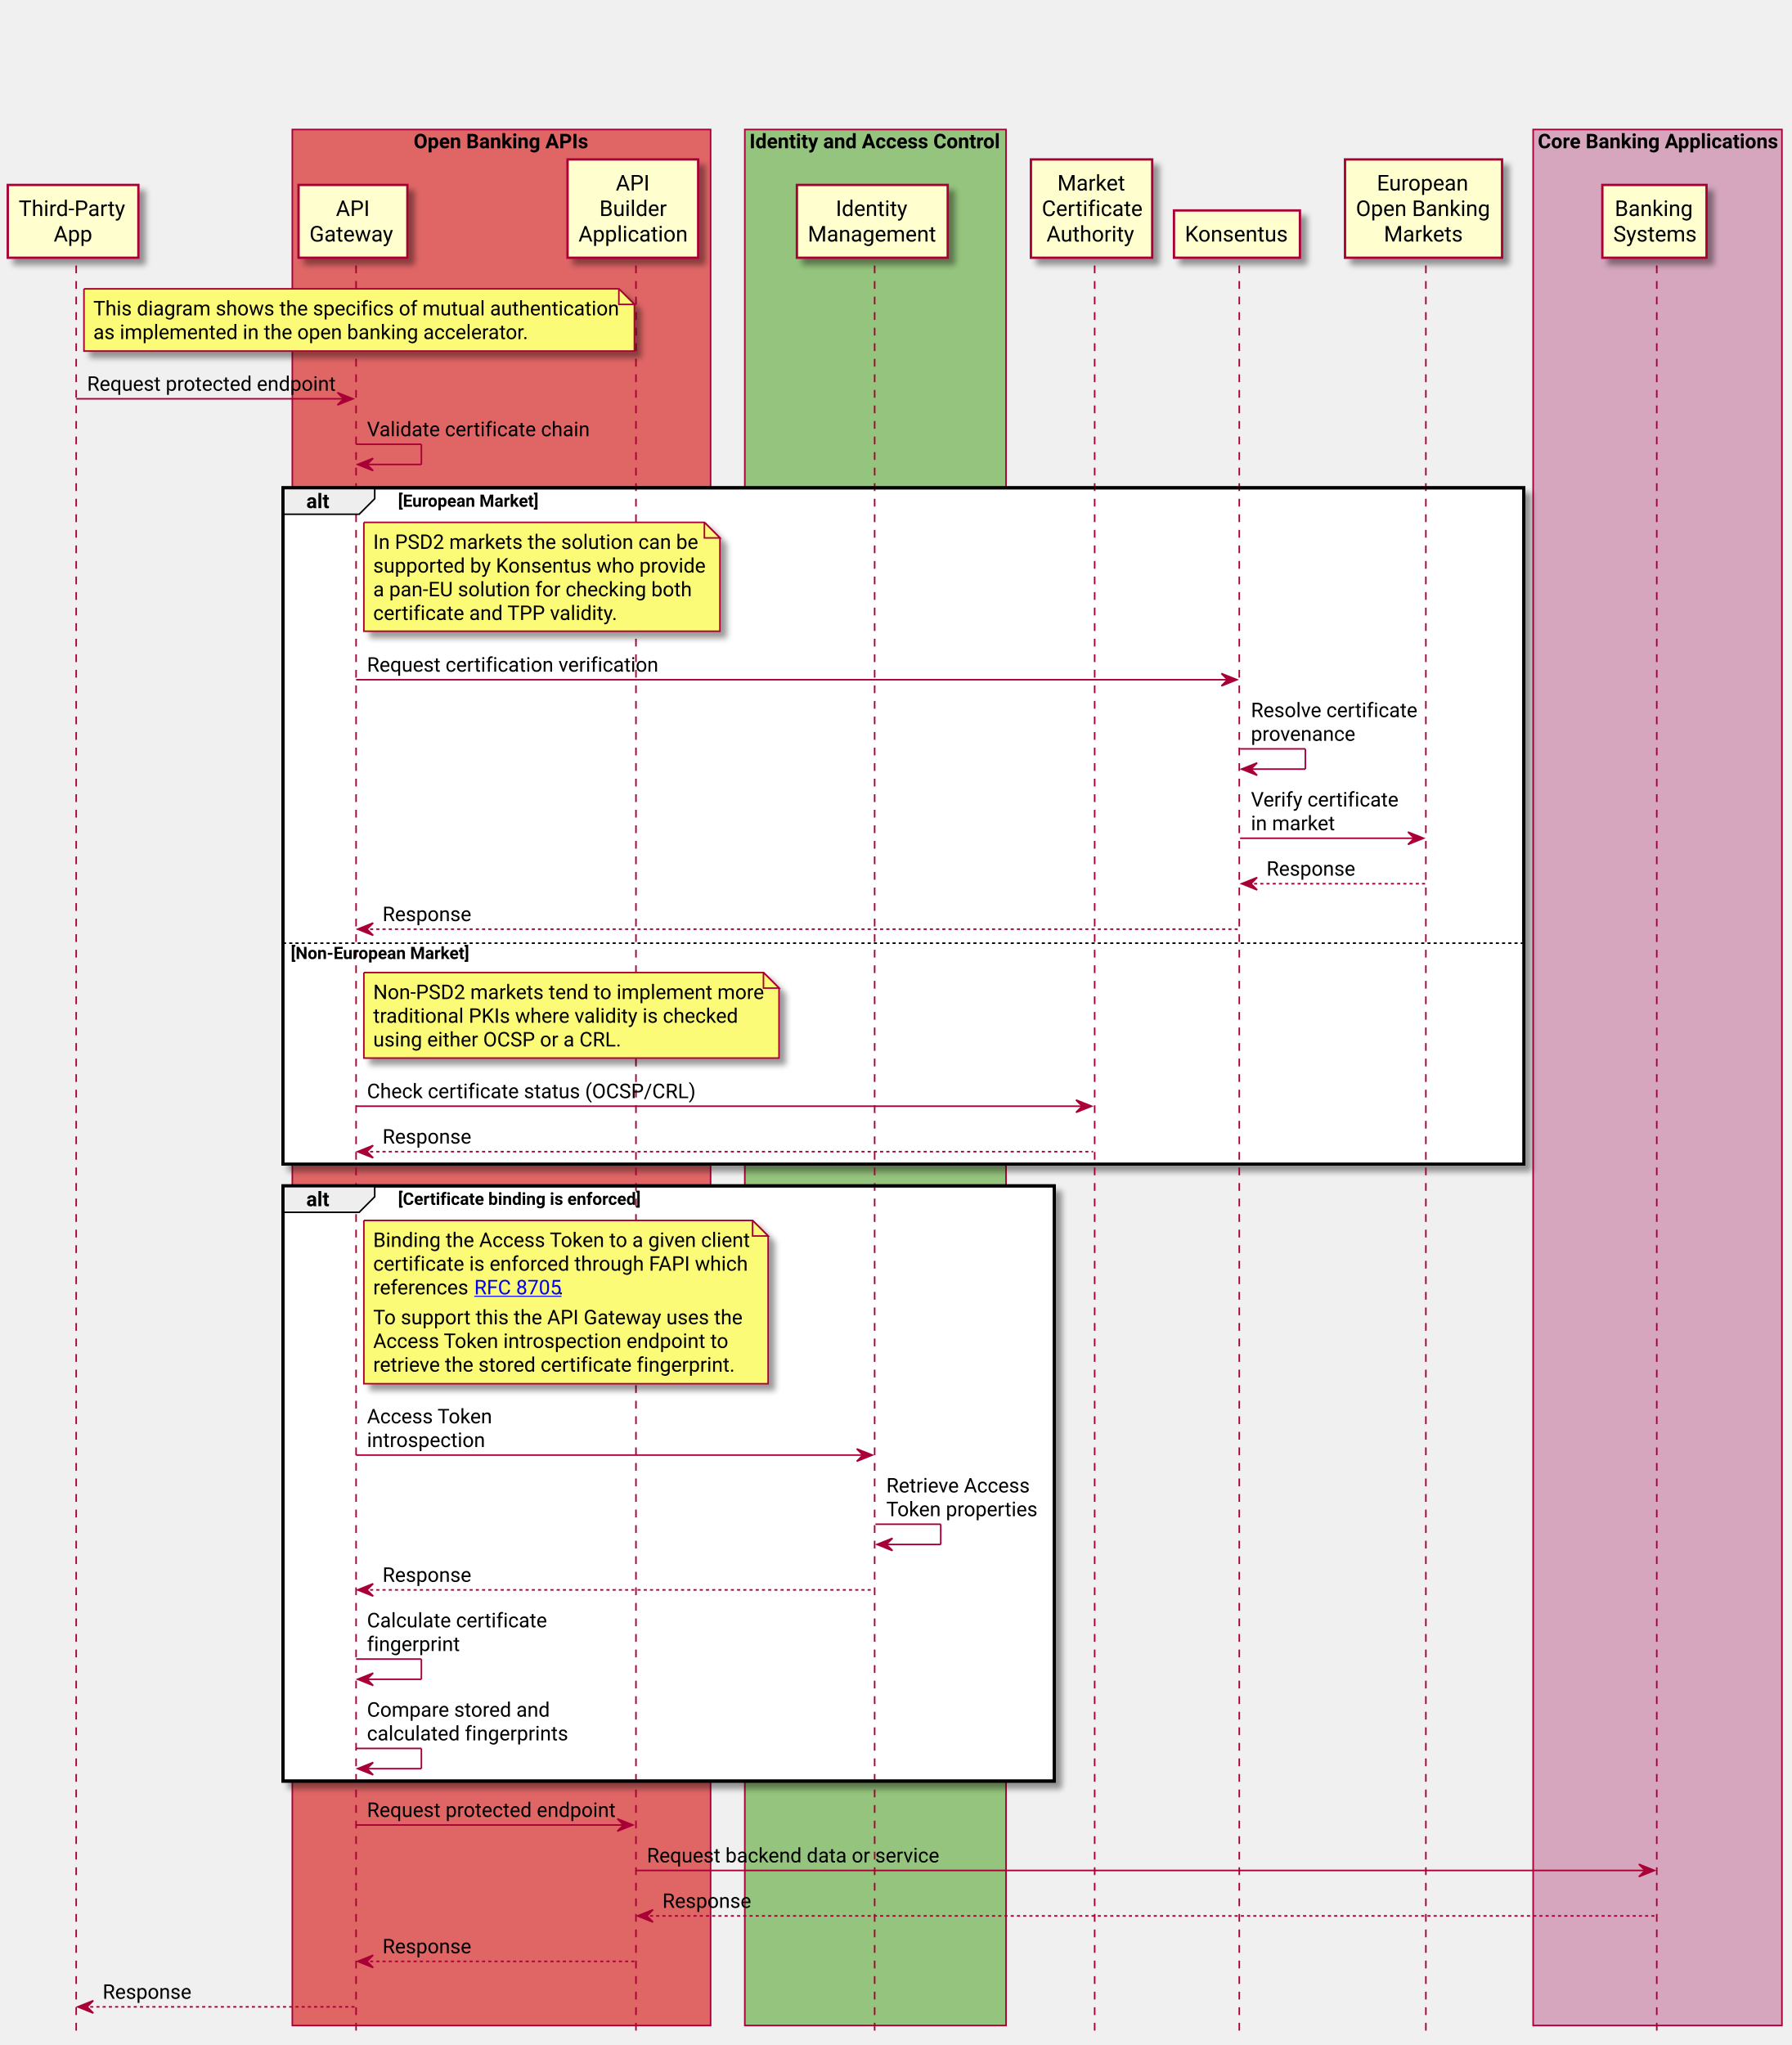
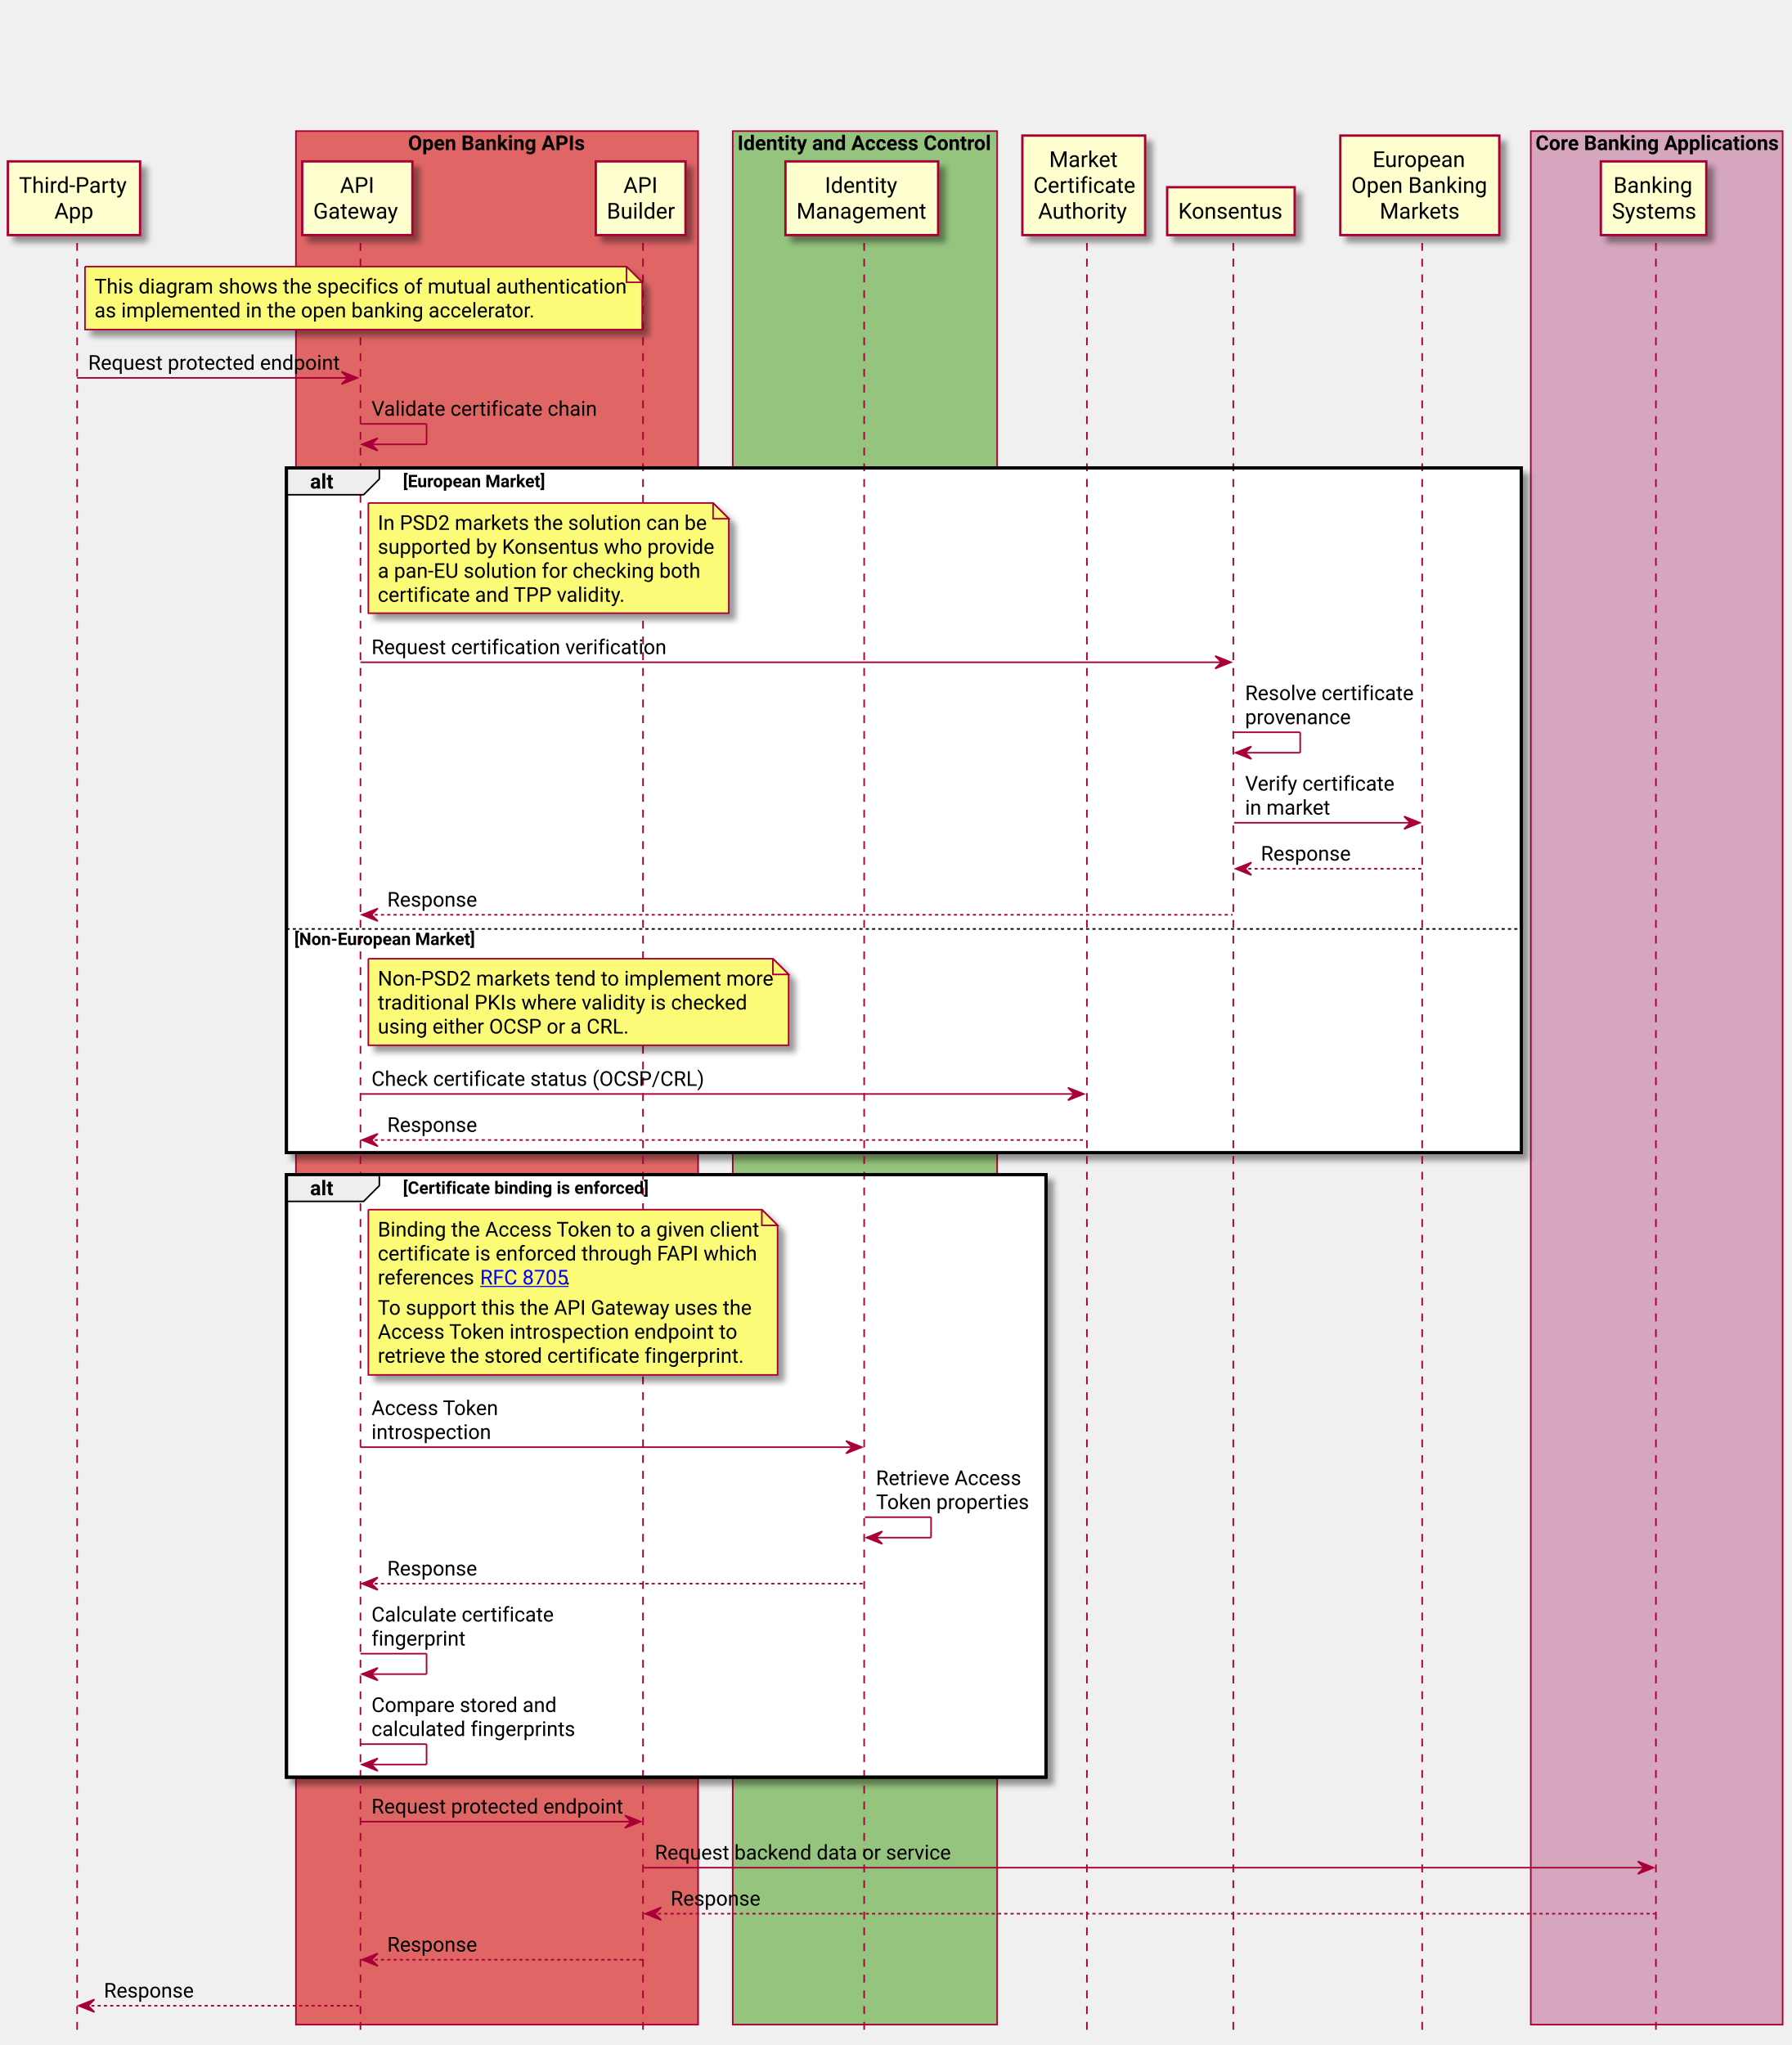
- <svg xmlns="http://www.w3.org/2000/svg" xmlns:xlink="http://www.w3.org/1999/xlink" contentScriptType="application/ecmascript" contentStyleType="text/css" height="1315px" preserveAspectRatio="none" style="width:1152px;height:1315px;background:#FFFFFF;" version="1.1" viewBox="0 0 1152 1315" width="1152px" zoomAndPan="magnify">
+ <svg xmlns="http://www.w3.org/2000/svg" xmlns:xlink="http://www.w3.org/1999/xlink" contentScriptType="application/ecmascript" contentStyleType="text/css" height="1299px" preserveAspectRatio="none" style="width:1138px;height:1299px;background:#FFFFFF;" version="1.1" viewBox="0 0 1138 1299" width="1138px" zoomAndPan="magnify">
  <defs>
-     <filter height="300%" id="f1d9rm3panr4hd" width="300%" x="-1" y="-1">
+     <filter height="300%" id="fhrk6dgtwgi6b" width="300%" x="-1" y="-1">
      <feGaussianBlur result="blurOut" stdDeviation="2.0" />
      <feColorMatrix in="blurOut" result="blurOut2" type="matrix" values="0 0 0 0 0 0 0 0 0 0 0 0 0 0 0 0 0 0 .4 0" />
      <feOffset dx="4.0" dy="4.0" in="blurOut2" result="blurOut3" />
      <feBlend in="SourceGraphic" in2="blurOut3" mode="normal" />
    </filter>
  </defs>
  <g>
-     <text fill="#000000" font-family="Roboto" font-size="18" lengthAdjust="spacing" textLength="0" x="580.5" y="28.699" />
-     <text fill="#000000" font-family="Roboto" font-size="18" lengthAdjust="spacing" textLength="0" x="580.5" y="49.793" />
-     <text fill="#000000" font-family="Roboto" font-size="18" lengthAdjust="spacing" textLength="0" x="580.5" y="70.887" />
-     <rect fill="#E06666" height="1219.188" style="stroke:#A80036;stroke-width:1.0;" width="269" x="188" y="83.281" />
-     <text fill="#000000" font-family="Roboto" font-size="13" font-weight="bold" lengthAdjust="spacing" textLength="110" x="266" y="95.342">Open Banking APIs</text>
-     <rect fill="#94C47D" height="1219.188" style="stroke:#A80036;stroke-width:1.0;" width="168" x="479" y="83.281" />
-     <text fill="#000000" font-family="Roboto" font-size="13" font-weight="bold" lengthAdjust="spacing" textLength="159" x="482" y="95.342">Identity and Access Control</text>
-     <rect fill="#D5A6BD" height="1219.188" style="stroke:#A80036;stroke-width:1.0;" width="160" x="986" y="83.281" />
-     <text fill="#000000" font-family="Roboto" font-size="13" font-weight="bold" lengthAdjust="spacing" textLength="151" x="989" y="95.342">Core Banking Applications</text>
-     <rect fill="#FFFFFF" filter="url(#f1d9rm3panr4hd)" height="434.875" style="stroke:#000000;stroke-width:2.0;" width="798" x="182" y="313.672" />
-     <rect fill="#FFFFFF" height="143.062" style="stroke:none;stroke-width:1.0;" width="798" x="182" y="605.484" />
-     <rect fill="#FFFFFF" filter="url(#f1d9rm3panr4hd)" height="382.75" style="stroke:#000000;stroke-width:2.0;" width="496" x="182" y="762.547" />
-     <line style="stroke:#A80036;stroke-width:1.0;stroke-dasharray:5.0,5.0;" x1="49" x2="49" y1="170.734" y2="1308.469" />
-     <line style="stroke:#A80036;stroke-width:1.0;stroke-dasharray:5.0,5.0;" x1="229" x2="229" y1="170.734" y2="1308.469" />
-     <line style="stroke:#A80036;stroke-width:1.0;stroke-dasharray:5.0,5.0;" x1="409" x2="409" y1="170.734" y2="1308.469" />
-     <line style="stroke:#A80036;stroke-width:1.0;stroke-dasharray:5.0,5.0;" x1="562.5" x2="562.5" y1="170.734" y2="1308.469" />
-     <line style="stroke:#A80036;stroke-width:1.0;stroke-dasharray:5.0,5.0;" x1="704" x2="704" y1="170.734" y2="1308.469" />
-     <line style="stroke:#A80036;stroke-width:1.0;stroke-dasharray:5.0,5.0;" x1="797" x2="797" y1="170.734" y2="1308.469" />
-     <line style="stroke:#A80036;stroke-width:1.0;stroke-dasharray:5.0,5.0;" x1="917" x2="917" y1="170.734" y2="1308.469" />
-     <line style="stroke:#A80036;stroke-width:1.0;stroke-dasharray:5.0,5.0;" x1="1065.5" x2="1065.5" y1="170.734" y2="1308.469" />
-     <rect fill="#FEFECE" filter="url(#f1d9rm3panr4hd)" height="46.812" style="stroke:#A80036;stroke-width:1.5;" width="84" x="5" y="118.922" />
-     <text fill="#000000" font-family="Roboto" font-size="14" lengthAdjust="spacing" textLength="70" x="12" y="138.91">Third-Party</text>
-     <text fill="#000000" font-family="Roboto" font-size="14" lengthAdjust="spacing" textLength="25" x="34.5" y="155.316">App</text>
-     <rect fill="#FEFECE" filter="url(#f1d9rm3panr4hd)" height="46.812" style="stroke:#A80036;stroke-width:1.5;" width="70" x="192" y="118.922" />
-     <text fill="#000000" font-family="Roboto" font-size="14" lengthAdjust="spacing" textLength="22" x="216" y="138.91">API</text>
-     <text fill="#000000" font-family="Roboto" font-size="14" lengthAdjust="spacing" textLength="56" x="199" y="155.316">Gateway</text>
-     <rect fill="#FEFECE" filter="url(#f1d9rm3panr4hd)" height="63.219" style="stroke:#A80036;stroke-width:1.5;" width="84" x="365" y="102.516" />
+     <text fill="#000000" font-family="Roboto" font-size="18" lengthAdjust="spacing" textLength="0" x="573.75" y="28.699" />
+     <text fill="#000000" font-family="Roboto" font-size="18" lengthAdjust="spacing" textLength="0" x="573.75" y="49.793" />
+     <text fill="#000000" font-family="Roboto" font-size="18" lengthAdjust="spacing" textLength="0" x="573.75" y="70.887" />
+     <rect fill="#E06666" height="1202.781" style="stroke:#A80036;stroke-width:1.0;" width="255.5" x="188" y="83.281" />
+     <text fill="#000000" font-family="Roboto" font-size="13" font-weight="bold" lengthAdjust="spacing" textLength="110" x="259.25" y="95.342">Open Banking APIs</text>
+     <rect fill="#94C47D" height="1202.781" style="stroke:#A80036;stroke-width:1.0;" width="168" x="465.5" y="83.281" />
+     <text fill="#000000" font-family="Roboto" font-size="13" font-weight="bold" lengthAdjust="spacing" textLength="159" x="468.5" y="95.342">Identity and Access Control</text>
+     <rect fill="#D5A6BD" height="1202.781" style="stroke:#A80036;stroke-width:1.0;" width="160" x="972.5" y="83.281" />
+     <text fill="#000000" font-family="Roboto" font-size="13" font-weight="bold" lengthAdjust="spacing" textLength="151" x="975.5" y="95.342">Core Banking Applications</text>
+     <rect fill="#FFFFFF" filter="url(#fhrk6dgtwgi6b)" height="434.875" style="stroke:#000000;stroke-width:2.0;" width="784.5" x="182" y="297.266" />
+     <rect fill="#FFFFFF" height="143.062" style="stroke:none;stroke-width:1.0;" width="784.5" x="182" y="589.078" />
+     <rect fill="#FFFFFF" filter="url(#fhrk6dgtwgi6b)" height="382.75" style="stroke:#000000;stroke-width:2.0;" width="482.5" x="182" y="746.141" />
+     <line style="stroke:#A80036;stroke-width:1.0;stroke-dasharray:5.0,5.0;" x1="49" x2="49" y1="154.328" y2="1292.062" />
+     <line style="stroke:#A80036;stroke-width:1.0;stroke-dasharray:5.0,5.0;" x1="229" x2="229" y1="154.328" y2="1292.062" />
+     <line style="stroke:#A80036;stroke-width:1.0;stroke-dasharray:5.0,5.0;" x1="408.5" x2="408.5" y1="154.328" y2="1292.062" />
+     <line style="stroke:#A80036;stroke-width:1.0;stroke-dasharray:5.0,5.0;" x1="549" x2="549" y1="154.328" y2="1292.062" />
+     <line style="stroke:#A80036;stroke-width:1.0;stroke-dasharray:5.0,5.0;" x1="690.5" x2="690.5" y1="154.328" y2="1292.062" />
+     <line style="stroke:#A80036;stroke-width:1.0;stroke-dasharray:5.0,5.0;" x1="783.5" x2="783.5" y1="154.328" y2="1292.062" />
+     <line style="stroke:#A80036;stroke-width:1.0;stroke-dasharray:5.0,5.0;" x1="903.5" x2="903.5" y1="154.328" y2="1292.062" />
+     <line style="stroke:#A80036;stroke-width:1.0;stroke-dasharray:5.0,5.0;" x1="1052" x2="1052" y1="154.328" y2="1292.062" />
+     <rect fill="#FEFECE" filter="url(#fhrk6dgtwgi6b)" height="46.812" style="stroke:#A80036;stroke-width:1.5;" width="84" x="5" y="102.516" />
+     <text fill="#000000" font-family="Roboto" font-size="14" lengthAdjust="spacing" textLength="70" x="12" y="122.504">Third-Party</text>
+     <text fill="#000000" font-family="Roboto" font-size="14" lengthAdjust="spacing" textLength="25" x="34.5" y="138.91">App</text>
+     <rect fill="#FEFECE" filter="url(#fhrk6dgtwgi6b)" height="46.812" style="stroke:#A80036;stroke-width:1.5;" width="70" x="192" y="102.516" />
+     <text fill="#000000" font-family="Roboto" font-size="14" lengthAdjust="spacing" textLength="22" x="216" y="122.504">API</text>
+     <text fill="#000000" font-family="Roboto" font-size="14" lengthAdjust="spacing" textLength="56" x="199" y="138.91">Gateway</text>
+     <rect fill="#FEFECE" filter="url(#fhrk6dgtwgi6b)" height="46.812" style="stroke:#A80036;stroke-width:1.5;" width="57" x="378.5" y="102.516" />
    <text fill="#000000" font-family="Roboto" font-size="14" lengthAdjust="spacing" textLength="22" x="396" y="122.504">API</text>
    <text fill="#000000" font-family="Roboto" font-size="14" lengthAdjust="spacing" textLength="43" x="385.5" y="138.91">Builder</text>
-     <text fill="#000000" font-family="Roboto" font-size="14" lengthAdjust="spacing" textLength="70" x="372" y="155.316">Application</text>
-     <rect fill="#FEFECE" filter="url(#f1d9rm3panr4hd)" height="46.812" style="stroke:#A80036;stroke-width:1.5;" width="97" x="512.5" y="118.922" />
-     <text fill="#000000" font-family="Roboto" font-size="14" lengthAdjust="spacing" textLength="47" x="537.5" y="138.91">Identity</text>
-     <text fill="#000000" font-family="Roboto" font-size="14" lengthAdjust="spacing" textLength="83" x="519.5" y="155.316">Management</text>
-     <rect fill="#FEFECE" filter="url(#f1d9rm3panr4hd)" height="63.219" style="stroke:#A80036;stroke-width:1.5;" width="78" x="663" y="102.516" />
-     <text fill="#000000" font-family="Roboto" font-size="14" lengthAdjust="spacing" textLength="44" x="680" y="122.504">Market</text>
-     <text fill="#000000" font-family="Roboto" font-size="14" lengthAdjust="spacing" textLength="64" x="670" y="138.91">Certificate</text>
-     <text fill="#000000" font-family="Roboto" font-size="14" lengthAdjust="spacing" textLength="58" x="673" y="155.316">Authority</text>
-     <rect fill="#FEFECE" filter="url(#f1d9rm3panr4hd)" height="30.406" style="stroke:#A80036;stroke-width:1.5;" width="81" x="755" y="135.328" />
-     <text fill="#000000" font-family="Roboto" font-size="14" lengthAdjust="spacing" textLength="67" x="762" y="155.316">Konsentus</text>
-     <rect fill="#FEFECE" filter="url(#f1d9rm3panr4hd)" height="63.219" style="stroke:#A80036;stroke-width:1.5;" width="101" x="865" y="102.516" />
-     <text fill="#000000" font-family="Roboto" font-size="14" lengthAdjust="spacing" textLength="60" x="885.5" y="122.504">European</text>
-     <text fill="#000000" font-family="Roboto" font-size="14" lengthAdjust="spacing" textLength="87" x="872" y="138.91">Open Banking</text>
-     <text fill="#000000" font-family="Roboto" font-size="14" lengthAdjust="spacing" textLength="51" x="890" y="155.316">Markets</text>
-     <rect fill="#FEFECE" filter="url(#f1d9rm3panr4hd)" height="46.812" style="stroke:#A80036;stroke-width:1.5;" width="67" x="1030.5" y="118.922" />
-     <text fill="#000000" font-family="Roboto" font-size="14" lengthAdjust="spacing" textLength="51" x="1038.5" y="138.91">Banking</text>
-     <text fill="#000000" font-family="Roboto" font-size="14" lengthAdjust="spacing" textLength="53" x="1037.5" y="155.316">Systems</text>
-     <path d="M54,185.734 L54,225.734 L408,225.734 L408,195.734 L398,185.734 L54,185.734 " fill="#FBFB77" filter="url(#f1d9rm3panr4hd)" style="stroke:#A80036;stroke-width:1.0;" />
-     <path d="M398,185.734 L398,195.734 L408,195.734 L398,185.734 " fill="#FBFB77" style="stroke:#A80036;stroke-width:1.0;" />
-     <text fill="#000000" font-family="Roboto" font-size="13" lengthAdjust="spacing" textLength="333" x="60" y="202.795">This diagram shows the specifics of mutual authentication</text>
-     <text fill="#000000" font-family="Roboto" font-size="13" lengthAdjust="spacing" textLength="274" x="60" y="218.029">as implemented in the open banking accelerator.</text>
-     <polygon fill="#A80036" points="217,252.438,227,256.438,217,260.438,221,256.438" style="stroke:#A80036;stroke-width:1.0;" />
-     <line style="stroke:#A80036;stroke-width:1.0;" x1="49" x2="223" y1="256.438" y2="256.438" />
-     <text fill="#000000" font-family="Roboto" font-size="13" lengthAdjust="spacing" textLength="156" x="56" y="251.264">Request protected endpoint</text>
-     <line style="stroke:#A80036;stroke-width:1.0;" x1="229" x2="271" y1="285.672" y2="285.672" />
-     <line style="stroke:#A80036;stroke-width:1.0;" x1="271" x2="271" y1="285.672" y2="298.672" />
-     <line style="stroke:#A80036;stroke-width:1.0;" x1="230" x2="271" y1="298.672" y2="298.672" />
-     <polygon fill="#A80036" points="240,294.672,230,298.672,240,302.672,236,298.672" style="stroke:#A80036;stroke-width:1.0;" />
-     <text fill="#000000" font-family="Roboto" font-size="13" lengthAdjust="spacing" textLength="141" x="236" y="280.498">Validate certificate chain</text>
-     <path d="M182,313.672 L241,313.672 L241,320.672 L231,330.672 L182,330.672 L182,313.672 " fill="#EEEEEE" style="stroke:#000000;stroke-width:1.0;" />
-     <rect fill="none" height="434.875" style="stroke:#000000;stroke-width:2.0;" width="798" x="182" y="313.672" />
-     <text fill="#000000" font-family="Roboto" font-size="13" font-weight="bold" lengthAdjust="spacing" textLength="14" x="197" y="326.732">alt</text>
-     <text fill="#000000" font-family="Roboto" font-size="11" font-weight="bold" lengthAdjust="spacing" textLength="91" x="256" y="325.877">[European Market]</text>
-     <path d="M234,335.906 L234,405.906 L463,405.906 L463,345.906 L453,335.906 L234,335.906 " fill="#FBFB77" filter="url(#f1d9rm3panr4hd)" style="stroke:#A80036;stroke-width:1.0;" />
-     <path d="M453,335.906 L453,345.906 L463,345.906 L453,335.906 " fill="#FBFB77" style="stroke:#A80036;stroke-width:1.0;" />
-     <text fill="#000000" font-family="Roboto" font-size="13" lengthAdjust="spacing" textLength="206" x="240" y="352.967">In PSD2 markets the solution can be</text>
-     <text fill="#000000" font-family="Roboto" font-size="13" lengthAdjust="spacing" textLength="208" x="240" y="368.201">supported by Konsentus who provide</text>
-     <text fill="#000000" font-family="Roboto" font-size="13" lengthAdjust="spacing" textLength="200" x="240" y="383.435">a pan-EU solution for checking both</text>
-     <text fill="#000000" font-family="Roboto" font-size="13" lengthAdjust="spacing" textLength="154" x="240" y="398.67">certificate and TPP validity.</text>
-     <polygon fill="#A80036" points="785.5,433.078,795.5,437.078,785.5,441.078,789.5,437.078" style="stroke:#A80036;stroke-width:1.0;" />
-     <line style="stroke:#A80036;stroke-width:1.0;" x1="229" x2="791.5" y1="437.078" y2="437.078" />
-     <text fill="#000000" font-family="Roboto" font-size="13" lengthAdjust="spacing" textLength="184" x="236" y="431.904">Request certification verification</text>
-     <line style="stroke:#A80036;stroke-width:1.0;" x1="797.5" x2="839.5" y1="481.547" y2="481.547" />
-     <line style="stroke:#A80036;stroke-width:1.0;" x1="839.5" x2="839.5" y1="481.547" y2="494.547" />
-     <line style="stroke:#A80036;stroke-width:1.0;" x1="798.5" x2="839.5" y1="494.547" y2="494.547" />
-     <polygon fill="#A80036" points="808.5,490.547,798.5,494.547,808.5,498.547,804.5,494.547" style="stroke:#A80036;stroke-width:1.0;" />
-     <text fill="#000000" font-family="Roboto" font-size="13" lengthAdjust="spacing" textLength="106" x="804.5" y="461.139">Resolve certificate</text>
-     <text fill="#000000" font-family="Roboto" font-size="13" lengthAdjust="spacing" textLength="66" x="804.5" y="476.373">provenance</text>
-     <polygon fill="#A80036" points="905.5,535.016,915.5,539.016,905.5,543.016,909.5,539.016" style="stroke:#A80036;stroke-width:1.0;" />
-     <line style="stroke:#A80036;stroke-width:1.0;" x1="797.5" x2="911.5" y1="539.016" y2="539.016" />
-     <text fill="#000000" font-family="Roboto" font-size="13" lengthAdjust="spacing" textLength="94" x="804.5" y="518.607">Verify certificate</text>
-     <text fill="#000000" font-family="Roboto" font-size="13" lengthAdjust="spacing" textLength="53" x="804.5" y="533.842">in market</text>
-     <polygon fill="#A80036" points="808.5,564.25,798.5,568.25,808.5,572.25,804.5,568.25" style="stroke:#A80036;stroke-width:1.0;" />
-     <line style="stroke:#A80036;stroke-width:1.0;stroke-dasharray:2.0,2.0;" x1="802.5" x2="916.5" y1="568.25" y2="568.25" />
-     <text fill="#000000" font-family="Roboto" font-size="13" lengthAdjust="spacing" textLength="57" x="814.5" y="563.076">Response</text>
-     <polygon fill="#A80036" points="240,593.484,230,597.484,240,601.484,236,597.484" style="stroke:#A80036;stroke-width:1.0;" />
-     <line style="stroke:#A80036;stroke-width:1.0;stroke-dasharray:2.0,2.0;" x1="234" x2="796.5" y1="597.484" y2="597.484" />
-     <text fill="#000000" font-family="Roboto" font-size="13" lengthAdjust="spacing" textLength="57" x="246" y="592.311">Response</text>
-     <line style="stroke:#000000;stroke-width:1.0;stroke-dasharray:2.0,2.0;" x1="182" x2="980" y1="606.484" y2="606.484" />
-     <text fill="#000000" font-family="Roboto" font-size="11" font-weight="bold" lengthAdjust="spacing" textLength="115" x="187" y="616.689">[Non-European Market]</text>
-     <path d="M234,625.375 L234,680.375 L501,680.375 L501,635.375 L491,625.375 L234,625.375 " fill="#FBFB77" filter="url(#f1d9rm3panr4hd)" style="stroke:#A80036;stroke-width:1.0;" />
-     <path d="M491,625.375 L491,635.375 L501,635.375 L491,625.375 " fill="#FBFB77" style="stroke:#A80036;stroke-width:1.0;" />
-     <text fill="#000000" font-family="Roboto" font-size="13" lengthAdjust="spacing" textLength="246" x="240" y="642.436">Non-PSD2 markets tend to implement more</text>
-     <text fill="#000000" font-family="Roboto" font-size="13" lengthAdjust="spacing" textLength="231" x="240" y="657.67">traditional PKIs where validity is checked</text>
-     <text fill="#000000" font-family="Roboto" font-size="13" lengthAdjust="spacing" textLength="155" x="240" y="672.904">using either OCSP or a CRL.</text>
-     <polygon fill="#A80036" points="692,707.312,702,711.312,692,715.312,696,711.312" style="stroke:#A80036;stroke-width:1.0;" />
-     <line style="stroke:#A80036;stroke-width:1.0;" x1="229" x2="698" y1="711.312" y2="711.312" />
-     <text fill="#000000" font-family="Roboto" font-size="13" lengthAdjust="spacing" textLength="209" x="236" y="706.139">Check certificate status (OCSP/CRL)</text>
-     <polygon fill="#A80036" points="240,736.547,230,740.547,240,744.547,236,740.547" style="stroke:#A80036;stroke-width:1.0;" />
-     <line style="stroke:#A80036;stroke-width:1.0;stroke-dasharray:2.0,2.0;" x1="234" x2="703" y1="740.547" y2="740.547" />
-     <text fill="#000000" font-family="Roboto" font-size="13" lengthAdjust="spacing" textLength="57" x="246" y="735.373">Response</text>
-     <path d="M182,762.547 L241,762.547 L241,769.547 L231,779.547 L182,779.547 L182,762.547 " fill="#EEEEEE" style="stroke:#000000;stroke-width:1.0;" />
-     <rect fill="none" height="382.75" style="stroke:#000000;stroke-width:2.0;" width="496" x="182" y="762.547" />
-     <text fill="#000000" font-family="Roboto" font-size="13" font-weight="bold" lengthAdjust="spacing" textLength="14" x="197" y="775.607">alt</text>
-     <text fill="#000000" font-family="Roboto" font-size="11" font-weight="bold" lengthAdjust="spacing" textLength="157" x="256" y="774.752">[Certificate binding is enforced]</text>
-     <path d="M234,784.781 L234,889.781 L494,889.781 L494,794.781 L484,784.781 L234,784.781 " fill="#FBFB77" filter="url(#f1d9rm3panr4hd)" style="stroke:#A80036;stroke-width:1.0;" />
-     <path d="M484,784.781 L484,794.781 L494,794.781 L484,784.781 " fill="#FBFB77" style="stroke:#A80036;stroke-width:1.0;" />
-     <text fill="#000000" font-family="Roboto" font-size="13" lengthAdjust="spacing" textLength="239" x="240" y="801.842">Binding the Access Token to a given client</text>
-     <text fill="#000000" font-family="Roboto" font-size="13" lengthAdjust="spacing" textLength="238" x="240" y="817.076">certificate is enforced through FAPI which</text>
-     <text fill="#000000" font-family="Roboto" font-size="13" lengthAdjust="spacing" textLength="62" x="240" y="832.311">references</text>
+     <rect fill="#FEFECE" filter="url(#fhrk6dgtwgi6b)" height="46.812" style="stroke:#A80036;stroke-width:1.5;" width="97" x="499" y="102.516" />
+     <text fill="#000000" font-family="Roboto" font-size="14" lengthAdjust="spacing" textLength="47" x="524" y="122.504">Identity</text>
+     <text fill="#000000" font-family="Roboto" font-size="14" lengthAdjust="spacing" textLength="83" x="506" y="138.91">Management</text>
+     <rect fill="#FEFECE" filter="url(#fhrk6dgtwgi6b)" height="63.219" style="stroke:#A80036;stroke-width:1.5;" width="78" x="649.5" y="86.109" />
+     <text fill="#000000" font-family="Roboto" font-size="14" lengthAdjust="spacing" textLength="44" x="666.5" y="106.098">Market</text>
+     <text fill="#000000" font-family="Roboto" font-size="14" lengthAdjust="spacing" textLength="64" x="656.5" y="122.504">Certificate</text>
+     <text fill="#000000" font-family="Roboto" font-size="14" lengthAdjust="spacing" textLength="58" x="659.5" y="138.91">Authority</text>
+     <rect fill="#FEFECE" filter="url(#fhrk6dgtwgi6b)" height="30.406" style="stroke:#A80036;stroke-width:1.5;" width="81" x="741.5" y="118.922" />
+     <text fill="#000000" font-family="Roboto" font-size="14" lengthAdjust="spacing" textLength="67" x="748.5" y="138.91">Konsentus</text>
+     <rect fill="#FEFECE" filter="url(#fhrk6dgtwgi6b)" height="63.219" style="stroke:#A80036;stroke-width:1.5;" width="101" x="851.5" y="86.109" />
+     <text fill="#000000" font-family="Roboto" font-size="14" lengthAdjust="spacing" textLength="60" x="872" y="106.098">European</text>
+     <text fill="#000000" font-family="Roboto" font-size="14" lengthAdjust="spacing" textLength="87" x="858.5" y="122.504">Open Banking</text>
+     <text fill="#000000" font-family="Roboto" font-size="14" lengthAdjust="spacing" textLength="51" x="876.5" y="138.91">Markets</text>
+     <rect fill="#FEFECE" filter="url(#fhrk6dgtwgi6b)" height="46.812" style="stroke:#A80036;stroke-width:1.5;" width="67" x="1017" y="102.516" />
+     <text fill="#000000" font-family="Roboto" font-size="14" lengthAdjust="spacing" textLength="51" x="1025" y="122.504">Banking</text>
+     <text fill="#000000" font-family="Roboto" font-size="14" lengthAdjust="spacing" textLength="53" x="1024" y="138.91">Systems</text>
+     <path d="M54,169.328 L54,209.328 L408,209.328 L408,179.328 L398,169.328 L54,169.328 " fill="#FBFB77" filter="url(#fhrk6dgtwgi6b)" style="stroke:#A80036;stroke-width:1.0;" />
+     <path d="M398,169.328 L398,179.328 L408,179.328 L398,169.328 " fill="#FBFB77" style="stroke:#A80036;stroke-width:1.0;" />
+     <text fill="#000000" font-family="Roboto" font-size="13" lengthAdjust="spacing" textLength="333" x="60" y="186.389">This diagram shows the specifics of mutual authentication</text>
+     <text fill="#000000" font-family="Roboto" font-size="13" lengthAdjust="spacing" textLength="274" x="60" y="201.623">as implemented in the open banking accelerator.</text>
+     <polygon fill="#A80036" points="217,236.031,227,240.031,217,244.031,221,240.031" style="stroke:#A80036;stroke-width:1.0;" />
+     <line style="stroke:#A80036;stroke-width:1.0;" x1="49" x2="223" y1="240.031" y2="240.031" />
+     <text fill="#000000" font-family="Roboto" font-size="13" lengthAdjust="spacing" textLength="156" x="56" y="234.857">Request protected endpoint</text>
+     <line style="stroke:#A80036;stroke-width:1.0;" x1="229" x2="271" y1="269.266" y2="269.266" />
+     <line style="stroke:#A80036;stroke-width:1.0;" x1="271" x2="271" y1="269.266" y2="282.266" />
+     <line style="stroke:#A80036;stroke-width:1.0;" x1="230" x2="271" y1="282.266" y2="282.266" />
+     <polygon fill="#A80036" points="240,278.266,230,282.266,240,286.266,236,282.266" style="stroke:#A80036;stroke-width:1.0;" />
+     <text fill="#000000" font-family="Roboto" font-size="13" lengthAdjust="spacing" textLength="141" x="236" y="264.092">Validate certificate chain</text>
+     <path d="M182,297.266 L241,297.266 L241,304.266 L231,314.266 L182,314.266 L182,297.266 " fill="#EEEEEE" style="stroke:#000000;stroke-width:1.0;" />
+     <rect fill="none" height="434.875" style="stroke:#000000;stroke-width:2.0;" width="784.5" x="182" y="297.266" />
+     <text fill="#000000" font-family="Roboto" font-size="13" font-weight="bold" lengthAdjust="spacing" textLength="14" x="197" y="310.326">alt</text>
+     <text fill="#000000" font-family="Roboto" font-size="11" font-weight="bold" lengthAdjust="spacing" textLength="91" x="256" y="309.471">[European Market]</text>
+     <path d="M234,319.5 L234,389.5 L463,389.5 L463,329.5 L453,319.5 L234,319.5 " fill="#FBFB77" filter="url(#fhrk6dgtwgi6b)" style="stroke:#A80036;stroke-width:1.0;" />
+     <path d="M453,319.5 L453,329.5 L463,329.5 L453,319.5 " fill="#FBFB77" style="stroke:#A80036;stroke-width:1.0;" />
+     <text fill="#000000" font-family="Roboto" font-size="13" lengthAdjust="spacing" textLength="206" x="240" y="336.56">In PSD2 markets the solution can be</text>
+     <text fill="#000000" font-family="Roboto" font-size="13" lengthAdjust="spacing" textLength="208" x="240" y="351.795">supported by Konsentus who provide</text>
+     <text fill="#000000" font-family="Roboto" font-size="13" lengthAdjust="spacing" textLength="200" x="240" y="367.029">a pan-EU solution for checking both</text>
+     <text fill="#000000" font-family="Roboto" font-size="13" lengthAdjust="spacing" textLength="154" x="240" y="382.264">certificate and TPP validity.</text>
+     <polygon fill="#A80036" points="772,416.672,782,420.672,772,424.672,776,420.672" style="stroke:#A80036;stroke-width:1.0;" />
+     <line style="stroke:#A80036;stroke-width:1.0;" x1="229" x2="778" y1="420.672" y2="420.672" />
+     <text fill="#000000" font-family="Roboto" font-size="13" lengthAdjust="spacing" textLength="184" x="236" y="415.498">Request certification verification</text>
+     <line style="stroke:#A80036;stroke-width:1.0;" x1="784" x2="826" y1="465.141" y2="465.141" />
+     <line style="stroke:#A80036;stroke-width:1.0;" x1="826" x2="826" y1="465.141" y2="478.141" />
+     <line style="stroke:#A80036;stroke-width:1.0;" x1="785" x2="826" y1="478.141" y2="478.141" />
+     <polygon fill="#A80036" points="795,474.141,785,478.141,795,482.141,791,478.141" style="stroke:#A80036;stroke-width:1.0;" />
+     <text fill="#000000" font-family="Roboto" font-size="13" lengthAdjust="spacing" textLength="106" x="791" y="444.732">Resolve certificate</text>
+     <text fill="#000000" font-family="Roboto" font-size="13" lengthAdjust="spacing" textLength="66" x="791" y="459.967">provenance</text>
+     <polygon fill="#A80036" points="892,518.609,902,522.609,892,526.609,896,522.609" style="stroke:#A80036;stroke-width:1.0;" />
+     <line style="stroke:#A80036;stroke-width:1.0;" x1="784" x2="898" y1="522.609" y2="522.609" />
+     <text fill="#000000" font-family="Roboto" font-size="13" lengthAdjust="spacing" textLength="94" x="791" y="502.201">Verify certificate</text>
+     <text fill="#000000" font-family="Roboto" font-size="13" lengthAdjust="spacing" textLength="53" x="791" y="517.436">in market</text>
+     <polygon fill="#A80036" points="795,547.844,785,551.844,795,555.844,791,551.844" style="stroke:#A80036;stroke-width:1.0;" />
+     <line style="stroke:#A80036;stroke-width:1.0;stroke-dasharray:2.0,2.0;" x1="789" x2="903" y1="551.844" y2="551.844" />
+     <text fill="#000000" font-family="Roboto" font-size="13" lengthAdjust="spacing" textLength="57" x="801" y="546.67">Response</text>
+     <polygon fill="#A80036" points="240,577.078,230,581.078,240,585.078,236,581.078" style="stroke:#A80036;stroke-width:1.0;" />
+     <line style="stroke:#A80036;stroke-width:1.0;stroke-dasharray:2.0,2.0;" x1="234" x2="783" y1="581.078" y2="581.078" />
+     <text fill="#000000" font-family="Roboto" font-size="13" lengthAdjust="spacing" textLength="57" x="246" y="575.904">Response</text>
+     <line style="stroke:#000000;stroke-width:1.0;stroke-dasharray:2.0,2.0;" x1="182" x2="966.5" y1="590.078" y2="590.078" />
+     <text fill="#000000" font-family="Roboto" font-size="11" font-weight="bold" lengthAdjust="spacing" textLength="115" x="187" y="600.283">[Non-European Market]</text>
+     <path d="M234,608.969 L234,663.969 L501,663.969 L501,618.969 L491,608.969 L234,608.969 " fill="#FBFB77" filter="url(#fhrk6dgtwgi6b)" style="stroke:#A80036;stroke-width:1.0;" />
+     <path d="M491,608.969 L491,618.969 L501,618.969 L491,608.969 " fill="#FBFB77" style="stroke:#A80036;stroke-width:1.0;" />
+     <text fill="#000000" font-family="Roboto" font-size="13" lengthAdjust="spacing" textLength="246" x="240" y="626.029">Non-PSD2 markets tend to implement more</text>
+     <text fill="#000000" font-family="Roboto" font-size="13" lengthAdjust="spacing" textLength="231" x="240" y="641.264">traditional PKIs where validity is checked</text>
+     <text fill="#000000" font-family="Roboto" font-size="13" lengthAdjust="spacing" textLength="155" x="240" y="656.498">using either OCSP or a CRL.</text>
+     <polygon fill="#A80036" points="678.5,690.906,688.5,694.906,678.5,698.906,682.5,694.906" style="stroke:#A80036;stroke-width:1.0;" />
+     <line style="stroke:#A80036;stroke-width:1.0;" x1="229" x2="684.5" y1="694.906" y2="694.906" />
+     <text fill="#000000" font-family="Roboto" font-size="13" lengthAdjust="spacing" textLength="209" x="236" y="689.732">Check certificate status (OCSP/CRL)</text>
+     <polygon fill="#A80036" points="240,720.141,230,724.141,240,728.141,236,724.141" style="stroke:#A80036;stroke-width:1.0;" />
+     <line style="stroke:#A80036;stroke-width:1.0;stroke-dasharray:2.0,2.0;" x1="234" x2="689.5" y1="724.141" y2="724.141" />
+     <text fill="#000000" font-family="Roboto" font-size="13" lengthAdjust="spacing" textLength="57" x="246" y="718.967">Response</text>
+     <path d="M182,746.141 L241,746.141 L241,753.141 L231,763.141 L182,763.141 L182,746.141 " fill="#EEEEEE" style="stroke:#000000;stroke-width:1.0;" />
+     <rect fill="none" height="382.75" style="stroke:#000000;stroke-width:2.0;" width="482.5" x="182" y="746.141" />
+     <text fill="#000000" font-family="Roboto" font-size="13" font-weight="bold" lengthAdjust="spacing" textLength="14" x="197" y="759.201">alt</text>
+     <text fill="#000000" font-family="Roboto" font-size="11" font-weight="bold" lengthAdjust="spacing" textLength="157" x="256" y="758.346">[Certificate binding is enforced]</text>
+     <path d="M234,768.375 L234,873.375 L494,873.375 L494,778.375 L484,768.375 L234,768.375 " fill="#FBFB77" filter="url(#fhrk6dgtwgi6b)" style="stroke:#A80036;stroke-width:1.0;" />
+     <path d="M484,768.375 L484,778.375 L494,778.375 L484,768.375 " fill="#FBFB77" style="stroke:#A80036;stroke-width:1.0;" />
+     <text fill="#000000" font-family="Roboto" font-size="13" lengthAdjust="spacing" textLength="239" x="240" y="785.436">Binding the Access Token to a given client</text>
+     <text fill="#000000" font-family="Roboto" font-size="13" lengthAdjust="spacing" textLength="238" x="240" y="800.67">certificate is enforced through FAPI which</text>
+     <text fill="#000000" font-family="Roboto" font-size="13" lengthAdjust="spacing" textLength="62" x="240" y="815.904">references</text>
    <a href="https://datatracker.ietf.org/doc/html/rfc8705" target="_top" title="https://datatracker.ietf.org/doc/html/rfc8705" xlink:actuate="onRequest" xlink:href="https://datatracker.ietf.org/doc/html/rfc8705" xlink:show="new" xlink:title="https://datatracker.ietf.org/doc/html/rfc8705" xlink:type="simple">
-       <text fill="#0000FF" font-family="Roboto" font-size="13" lengthAdjust="spacing" text-decoration="underline" textLength="54" x="305" y="832.311">RFC 8705</text>
+       <text fill="#0000FF" font-family="Roboto" font-size="13" lengthAdjust="spacing" text-decoration="underline" textLength="54" x="305" y="815.904">RFC 8705</text>
    </a>
-     <text fill="#000000" font-family="Roboto" font-size="13" lengthAdjust="spacing" textLength="3" x="359" y="832.311">.</text>
-     <line style="stroke:#000000;stroke-width:1.0;" x1="240" x2="240" y1="837.484" y2="837.484" />
-     <line style="stroke:#000000;stroke-width:1.0;" x1="240" x2="240" y1="837.484" y2="837.484" />
-     <line style="stroke:#000000;stroke-width:1.0;" x1="240" x2="240" y1="837.484" y2="837.484" />
-     <text fill="#000000" font-family="Roboto" font-size="13" lengthAdjust="spacing" textLength="234" x="240" y="851.545">To support this the API Gateway uses the</text>
-     <text fill="#000000" font-family="Roboto" font-size="13" lengthAdjust="spacing" textLength="225" x="240" y="866.779">Access Token introspection endpoint to</text>
-     <text fill="#000000" font-family="Roboto" font-size="13" lengthAdjust="spacing" textLength="227" x="240" y="882.014">retrieve the stored certificate fingerprint.</text>
-     <polygon fill="#A80036" points="551,931.656,561,935.656,551,939.656,555,935.656" style="stroke:#A80036;stroke-width:1.0;" />
-     <line style="stroke:#A80036;stroke-width:1.0;" x1="229" x2="557" y1="935.656" y2="935.656" />
-     <text fill="#000000" font-family="Roboto" font-size="13" lengthAdjust="spacing" textLength="82" x="236" y="915.248">Access Token</text>
-     <text fill="#000000" font-family="Roboto" font-size="13" lengthAdjust="spacing" textLength="74" x="236" y="930.482">introspection</text>
-     <line style="stroke:#A80036;stroke-width:1.0;" x1="563" x2="605" y1="980.125" y2="980.125" />
-     <line style="stroke:#A80036;stroke-width:1.0;" x1="605" x2="605" y1="980.125" y2="993.125" />
-     <line style="stroke:#A80036;stroke-width:1.0;" x1="564" x2="605" y1="993.125" y2="993.125" />
-     <polygon fill="#A80036" points="574,989.125,564,993.125,574,997.125,570,993.125" style="stroke:#A80036;stroke-width:1.0;" />
-     <text fill="#000000" font-family="Roboto" font-size="13" lengthAdjust="spacing" textLength="92" x="570" y="959.717">Retrieve Access</text>
-     <text fill="#000000" font-family="Roboto" font-size="13" lengthAdjust="spacing" textLength="96" x="570" y="974.951">Token properties</text>
-     <polygon fill="#A80036" points="240,1018.359,230,1022.359,240,1026.359,236,1022.359" style="stroke:#A80036;stroke-width:1.0;" />
-     <line style="stroke:#A80036;stroke-width:1.0;stroke-dasharray:2.0,2.0;" x1="234" x2="562" y1="1022.359" y2="1022.359" />
-     <text fill="#000000" font-family="Roboto" font-size="13" lengthAdjust="spacing" textLength="57" x="246" y="1017.186">Response</text>
-     <line style="stroke:#A80036;stroke-width:1.0;" x1="229" x2="271" y1="1066.828" y2="1066.828" />
-     <line style="stroke:#A80036;stroke-width:1.0;" x1="271" x2="271" y1="1066.828" y2="1079.828" />
-     <line style="stroke:#A80036;stroke-width:1.0;" x1="230" x2="271" y1="1079.828" y2="1079.828" />
-     <polygon fill="#A80036" points="240,1075.828,230,1079.828,240,1083.828,236,1079.828" style="stroke:#A80036;stroke-width:1.0;" />
-     <text fill="#000000" font-family="Roboto" font-size="13" lengthAdjust="spacing" textLength="114" x="236" y="1046.42">Calculate certificate</text>
-     <text fill="#000000" font-family="Roboto" font-size="13" lengthAdjust="spacing" textLength="58" x="236" y="1061.654">fingerprint</text>
-     <line style="stroke:#A80036;stroke-width:1.0;" x1="229" x2="271" y1="1124.297" y2="1124.297" />
-     <line style="stroke:#A80036;stroke-width:1.0;" x1="271" x2="271" y1="1124.297" y2="1137.297" />
-     <line style="stroke:#A80036;stroke-width:1.0;" x1="230" x2="271" y1="1137.297" y2="1137.297" />
-     <polygon fill="#A80036" points="240,1133.297,230,1137.297,240,1141.297,236,1137.297" style="stroke:#A80036;stroke-width:1.0;" />
-     <text fill="#000000" font-family="Roboto" font-size="13" lengthAdjust="spacing" textLength="114" x="236" y="1103.889">Compare stored and</text>
-     <text fill="#000000" font-family="Roboto" font-size="13" lengthAdjust="spacing" textLength="127" x="236" y="1119.123">calculated fingerprints</text>
-     <polygon fill="#A80036" points="397,1169.531,407,1173.531,397,1177.531,401,1173.531" style="stroke:#A80036;stroke-width:1.0;" />
-     <line style="stroke:#A80036;stroke-width:1.0;" x1="229" x2="403" y1="1173.531" y2="1173.531" />
-     <text fill="#000000" font-family="Roboto" font-size="13" lengthAdjust="spacing" textLength="156" x="236" y="1168.357">Request protected endpoint</text>
-     <polygon fill="#A80036" points="1054,1198.766,1064,1202.766,1054,1206.766,1058,1202.766" style="stroke:#A80036;stroke-width:1.0;" />
-     <line style="stroke:#A80036;stroke-width:1.0;" x1="409" x2="1060" y1="1202.766" y2="1202.766" />
-     <text fill="#000000" font-family="Roboto" font-size="13" lengthAdjust="spacing" textLength="185" x="416" y="1197.592">Request backend data or service</text>
-     <polygon fill="#A80036" points="420,1228,410,1232,420,1236,416,1232" style="stroke:#A80036;stroke-width:1.0;" />
-     <line style="stroke:#A80036;stroke-width:1.0;stroke-dasharray:2.0,2.0;" x1="414" x2="1065" y1="1232" y2="1232" />
-     <text fill="#000000" font-family="Roboto" font-size="13" lengthAdjust="spacing" textLength="57" x="426" y="1226.826">Response</text>
-     <polygon fill="#A80036" points="240,1257.234,230,1261.234,240,1265.234,236,1261.234" style="stroke:#A80036;stroke-width:1.0;" />
-     <line style="stroke:#A80036;stroke-width:1.0;stroke-dasharray:2.0,2.0;" x1="234" x2="408" y1="1261.234" y2="1261.234" />
-     <text fill="#000000" font-family="Roboto" font-size="13" lengthAdjust="spacing" textLength="57" x="246" y="1256.061">Response</text>
-     <polygon fill="#A80036" points="60,1286.469,50,1290.469,60,1294.469,56,1290.469" style="stroke:#A80036;stroke-width:1.0;" />
-     <line style="stroke:#A80036;stroke-width:1.0;stroke-dasharray:2.0,2.0;" x1="54" x2="228" y1="1290.469" y2="1290.469" />
-     <text fill="#000000" font-family="Roboto" font-size="13" lengthAdjust="spacing" textLength="57" x="66" y="1285.295">Response</text>
+     <text fill="#000000" font-family="Roboto" font-size="13" lengthAdjust="spacing" textLength="3" x="359" y="815.904">.</text>
+     <line style="stroke:#000000;stroke-width:1.0;" x1="240" x2="240" y1="821.078" y2="821.078" />
+     <line style="stroke:#000000;stroke-width:1.0;" x1="240" x2="240" y1="821.078" y2="821.078" />
+     <line style="stroke:#000000;stroke-width:1.0;" x1="240" x2="240" y1="821.078" y2="821.078" />
+     <text fill="#000000" font-family="Roboto" font-size="13" lengthAdjust="spacing" textLength="234" x="240" y="835.139">To support this the API Gateway uses the</text>
+     <text fill="#000000" font-family="Roboto" font-size="13" lengthAdjust="spacing" textLength="225" x="240" y="850.373">Access Token introspection endpoint to</text>
+     <text fill="#000000" font-family="Roboto" font-size="13" lengthAdjust="spacing" textLength="227" x="240" y="865.607">retrieve the stored certificate fingerprint.</text>
+     <polygon fill="#A80036" points="537.5,915.25,547.5,919.25,537.5,923.25,541.5,919.25" style="stroke:#A80036;stroke-width:1.0;" />
+     <line style="stroke:#A80036;stroke-width:1.0;" x1="229" x2="543.5" y1="919.25" y2="919.25" />
+     <text fill="#000000" font-family="Roboto" font-size="13" lengthAdjust="spacing" textLength="82" x="236" y="898.842">Access Token</text>
+     <text fill="#000000" font-family="Roboto" font-size="13" lengthAdjust="spacing" textLength="74" x="236" y="914.076">introspection</text>
+     <line style="stroke:#A80036;stroke-width:1.0;" x1="549.5" x2="591.5" y1="963.719" y2="963.719" />
+     <line style="stroke:#A80036;stroke-width:1.0;" x1="591.5" x2="591.5" y1="963.719" y2="976.719" />
+     <line style="stroke:#A80036;stroke-width:1.0;" x1="550.5" x2="591.5" y1="976.719" y2="976.719" />
+     <polygon fill="#A80036" points="560.5,972.719,550.5,976.719,560.5,980.719,556.5,976.719" style="stroke:#A80036;stroke-width:1.0;" />
+     <text fill="#000000" font-family="Roboto" font-size="13" lengthAdjust="spacing" textLength="92" x="556.5" y="943.311">Retrieve Access</text>
+     <text fill="#000000" font-family="Roboto" font-size="13" lengthAdjust="spacing" textLength="96" x="556.5" y="958.545">Token properties</text>
+     <polygon fill="#A80036" points="240,1001.953,230,1005.953,240,1009.953,236,1005.953" style="stroke:#A80036;stroke-width:1.0;" />
+     <line style="stroke:#A80036;stroke-width:1.0;stroke-dasharray:2.0,2.0;" x1="234" x2="548.5" y1="1005.953" y2="1005.953" />
+     <text fill="#000000" font-family="Roboto" font-size="13" lengthAdjust="spacing" textLength="57" x="246" y="1000.779">Response</text>
+     <line style="stroke:#A80036;stroke-width:1.0;" x1="229" x2="271" y1="1050.422" y2="1050.422" />
+     <line style="stroke:#A80036;stroke-width:1.0;" x1="271" x2="271" y1="1050.422" y2="1063.422" />
+     <line style="stroke:#A80036;stroke-width:1.0;" x1="230" x2="271" y1="1063.422" y2="1063.422" />
+     <polygon fill="#A80036" points="240,1059.422,230,1063.422,240,1067.422,236,1063.422" style="stroke:#A80036;stroke-width:1.0;" />
+     <text fill="#000000" font-family="Roboto" font-size="13" lengthAdjust="spacing" textLength="114" x="236" y="1030.014">Calculate certificate</text>
+     <text fill="#000000" font-family="Roboto" font-size="13" lengthAdjust="spacing" textLength="58" x="236" y="1045.248">fingerprint</text>
+     <line style="stroke:#A80036;stroke-width:1.0;" x1="229" x2="271" y1="1107.891" y2="1107.891" />
+     <line style="stroke:#A80036;stroke-width:1.0;" x1="271" x2="271" y1="1107.891" y2="1120.891" />
+     <line style="stroke:#A80036;stroke-width:1.0;" x1="230" x2="271" y1="1120.891" y2="1120.891" />
+     <polygon fill="#A80036" points="240,1116.891,230,1120.891,240,1124.891,236,1120.891" style="stroke:#A80036;stroke-width:1.0;" />
+     <text fill="#000000" font-family="Roboto" font-size="13" lengthAdjust="spacing" textLength="114" x="236" y="1087.482">Compare stored and</text>
+     <text fill="#000000" font-family="Roboto" font-size="13" lengthAdjust="spacing" textLength="127" x="236" y="1102.717">calculated fingerprints</text>
+     <polygon fill="#A80036" points="397,1153.125,407,1157.125,397,1161.125,401,1157.125" style="stroke:#A80036;stroke-width:1.0;" />
+     <line style="stroke:#A80036;stroke-width:1.0;" x1="229" x2="403" y1="1157.125" y2="1157.125" />
+     <text fill="#000000" font-family="Roboto" font-size="13" lengthAdjust="spacing" textLength="156" x="236" y="1151.951">Request protected endpoint</text>
+     <polygon fill="#A80036" points="1040.5,1182.359,1050.5,1186.359,1040.5,1190.359,1044.5,1186.359" style="stroke:#A80036;stroke-width:1.0;" />
+     <line style="stroke:#A80036;stroke-width:1.0;" x1="409" x2="1046.5" y1="1186.359" y2="1186.359" />
+     <text fill="#000000" font-family="Roboto" font-size="13" lengthAdjust="spacing" textLength="185" x="416" y="1181.186">Request backend data or service</text>
+     <polygon fill="#A80036" points="420,1211.594,410,1215.594,420,1219.594,416,1215.594" style="stroke:#A80036;stroke-width:1.0;" />
+     <line style="stroke:#A80036;stroke-width:1.0;stroke-dasharray:2.0,2.0;" x1="414" x2="1051.5" y1="1215.594" y2="1215.594" />
+     <text fill="#000000" font-family="Roboto" font-size="13" lengthAdjust="spacing" textLength="57" x="426" y="1210.42">Response</text>
+     <polygon fill="#A80036" points="240,1240.828,230,1244.828,240,1248.828,236,1244.828" style="stroke:#A80036;stroke-width:1.0;" />
+     <line style="stroke:#A80036;stroke-width:1.0;stroke-dasharray:2.0,2.0;" x1="234" x2="408" y1="1244.828" y2="1244.828" />
+     <text fill="#000000" font-family="Roboto" font-size="13" lengthAdjust="spacing" textLength="57" x="246" y="1239.654">Response</text>
+     <polygon fill="#A80036" points="60,1270.062,50,1274.062,60,1278.062,56,1274.062" style="stroke:#A80036;stroke-width:1.0;" />
+     <line style="stroke:#A80036;stroke-width:1.0;stroke-dasharray:2.0,2.0;" x1="54" x2="228" y1="1274.062" y2="1274.062" />
+     <text fill="#000000" font-family="Roboto" font-size="13" lengthAdjust="spacing" textLength="57" x="66" y="1268.889">Response</text>
  </g>
</svg>
